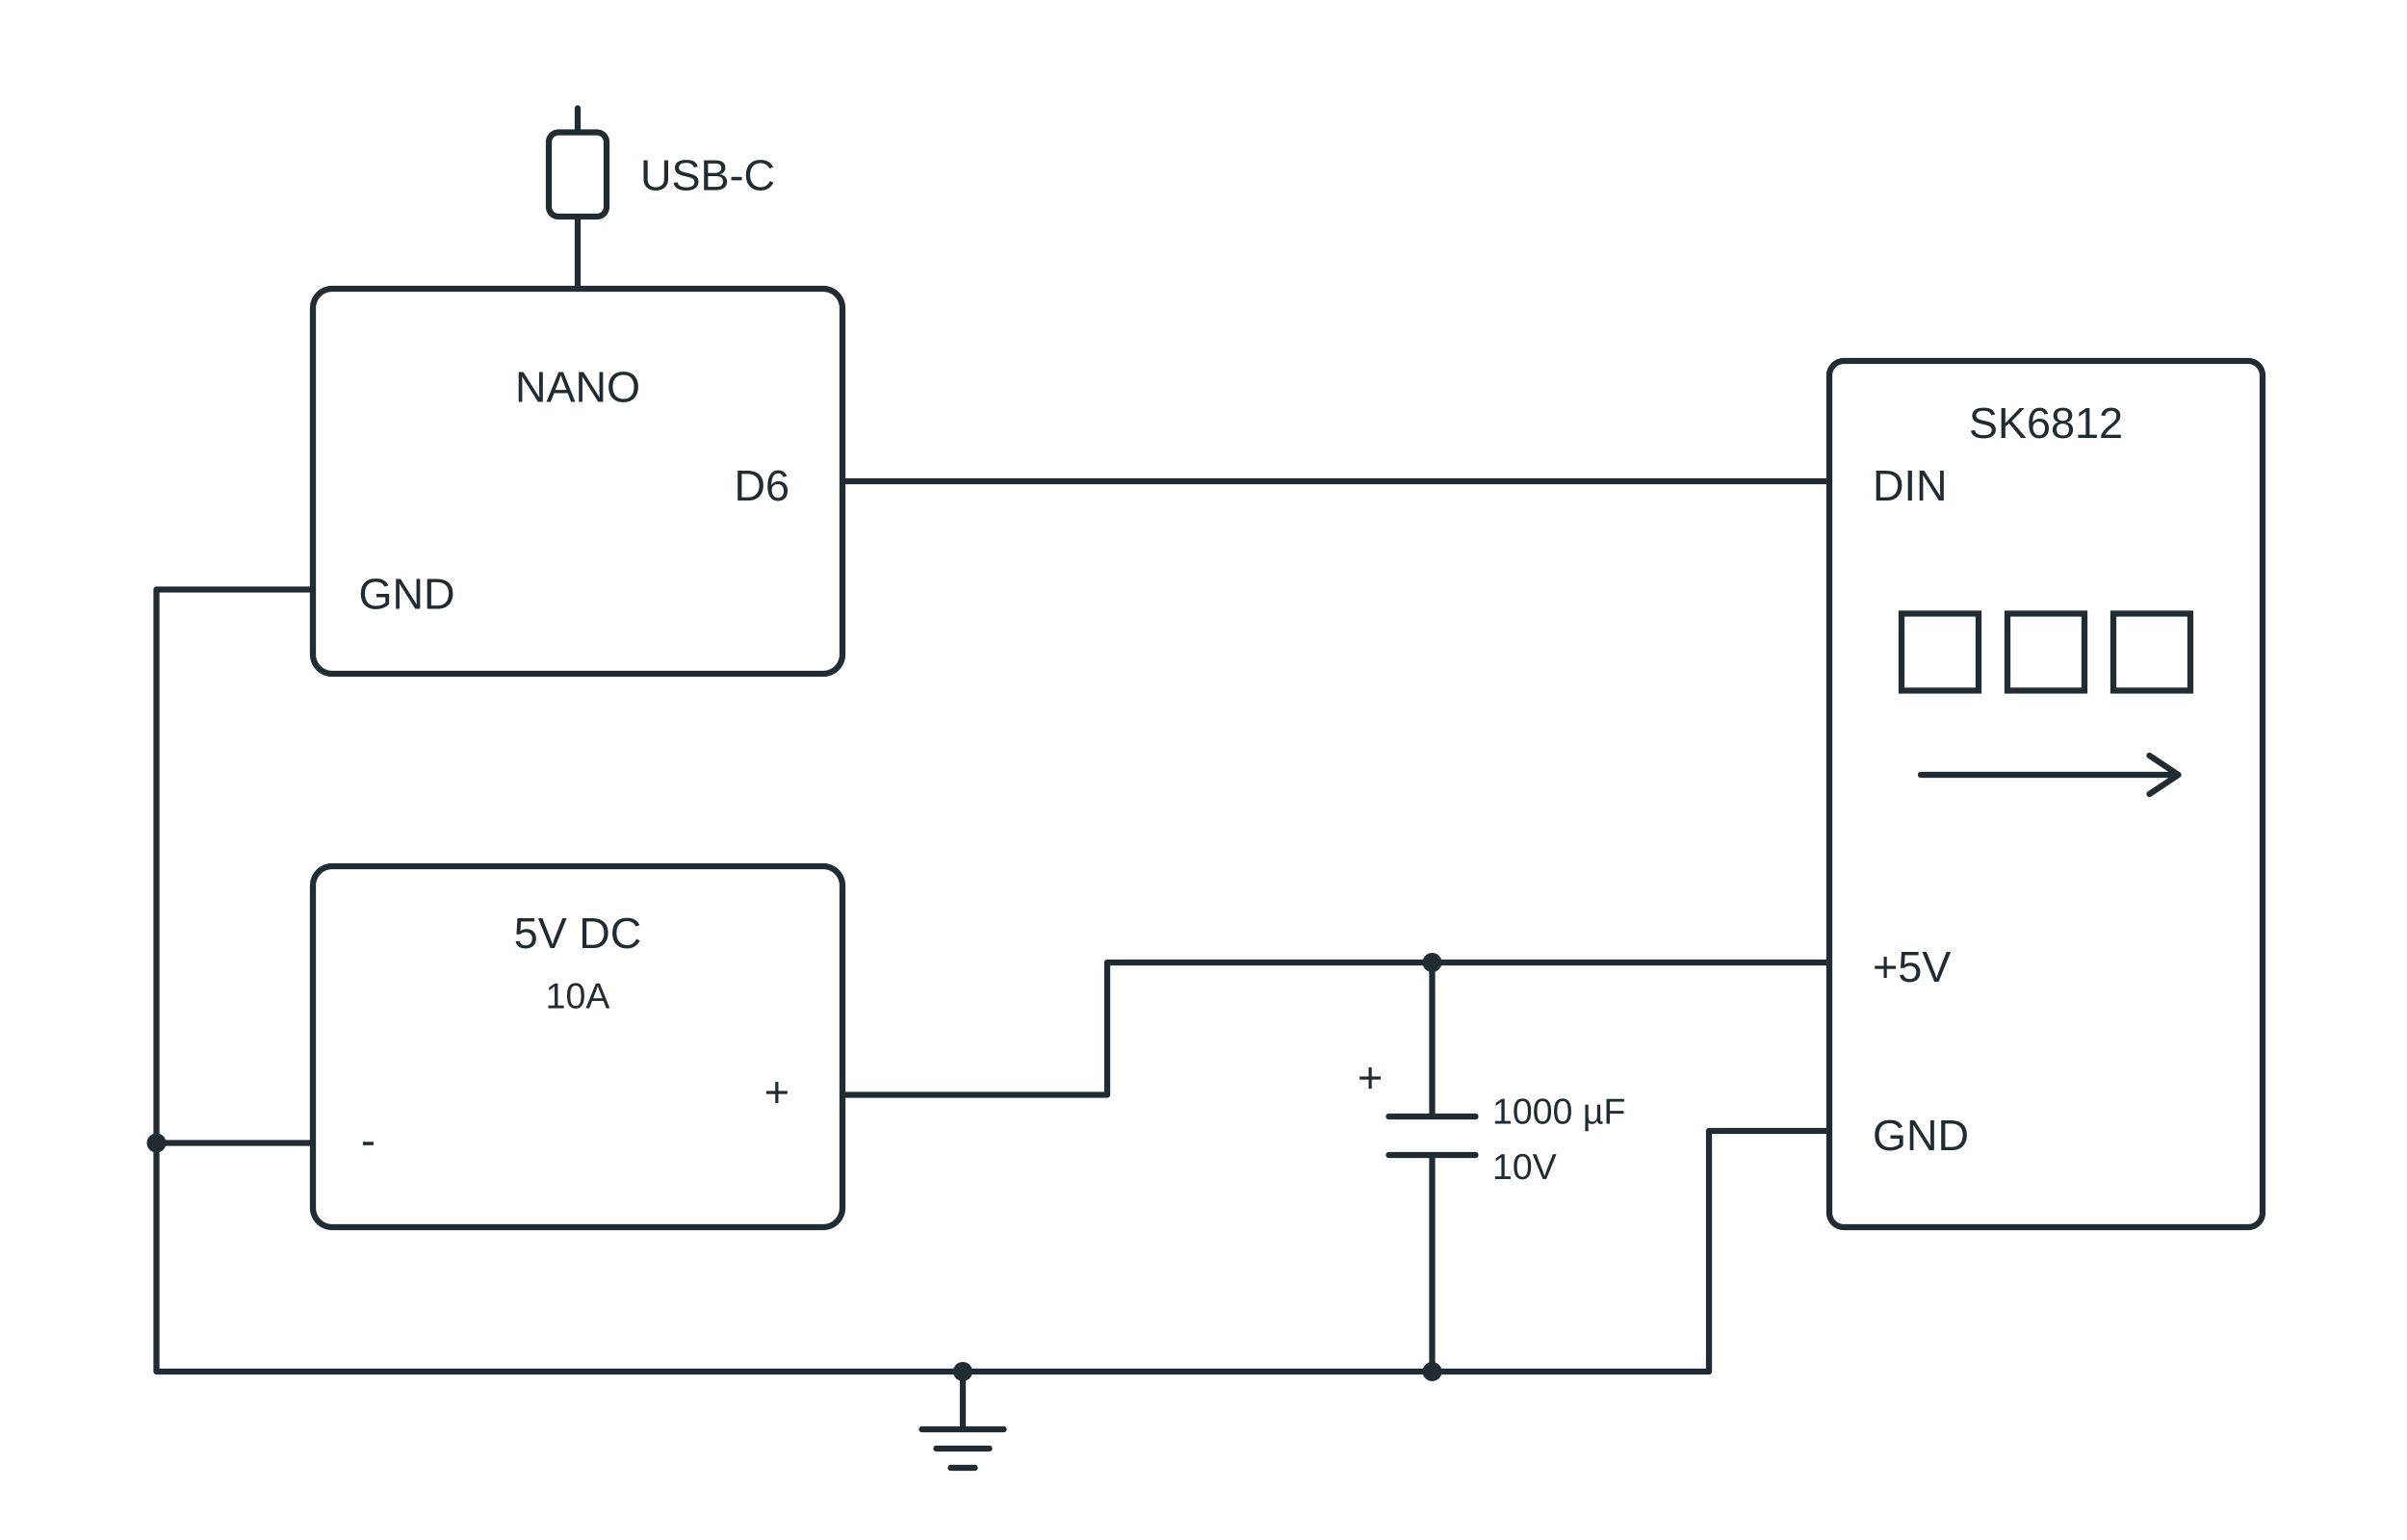
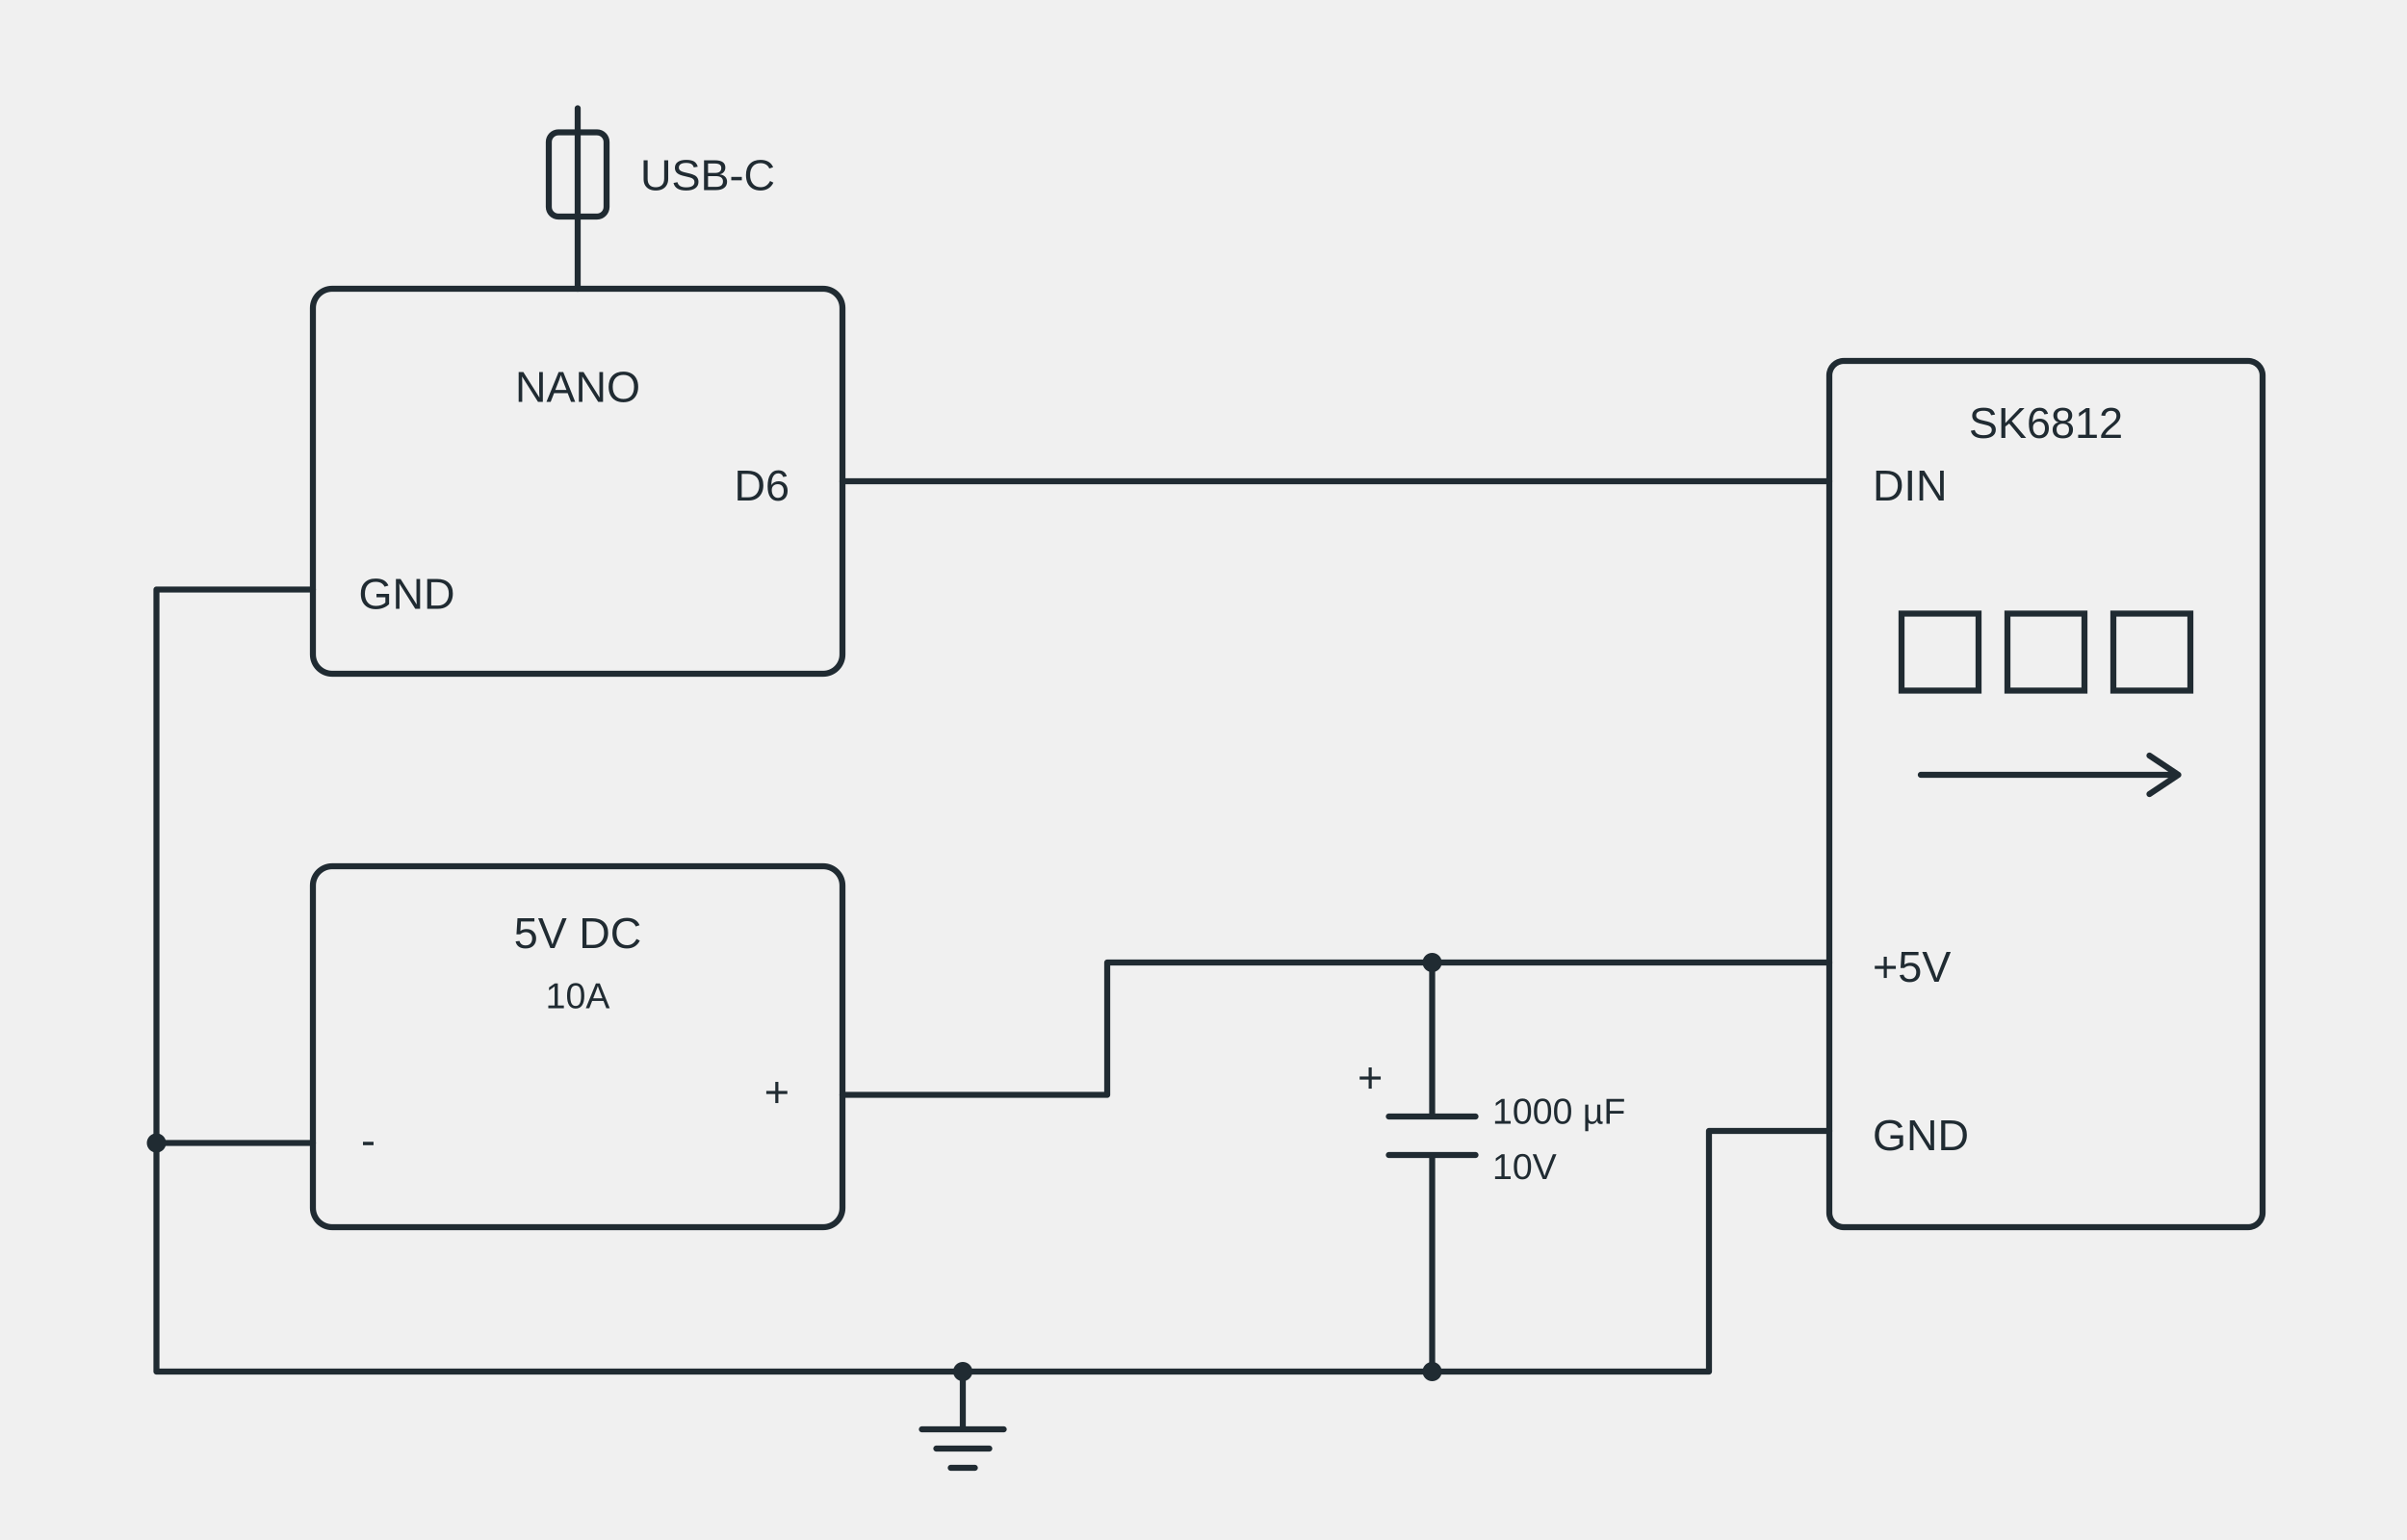
<svg xmlns="http://www.w3.org/2000/svg" width="1000" height="640" viewBox="0 0 1000 640" role="img" aria-labelledby="title desc">
-   <style>text{font:18px Arial,sans-serif;fill:#202b32}.small{font-size:15px}.wire{fill:none;stroke:#202b32;stroke-width:2.5;stroke-linecap:round;stroke-linejoin:round}.box{fill:white;stroke:#202b32;stroke-width:2.5}.dot{fill:#202b32}</style>
-   <rect width="1000" height="640" fill="white" />
+   <style>text{font:18px Arial,sans-serif;fill:#202b32}.small{font-size:15px}.wire{fill:none;stroke:#202b32;stroke-width:2.5;stroke-linecap:round;stroke-linejoin:round}.box{fill:none;stroke:#202b32;stroke-width:2.5}.dot{fill:#202b32}</style>
  <path class="wire" d="M240 45V120" />
  <rect class="box" x="228" y="55" width="24" height="35" rx="4" />
  <text x="266" y="79">USB-C</text>
  <rect class="box" x="130" y="120" width="220" height="160" rx="8" />
  <text x="240" y="167" text-anchor="middle">NANO</text>
  <text x="328" y="208" text-anchor="end">D6</text>
  <text x="149" y="253">GND</text>
  <rect class="box" x="760" y="150" width="180" height="360" rx="6" />
  <text x="850" y="182" text-anchor="middle">SK6812</text>
  <text x="778" y="208">DIN</text>
  <text x="778" y="408">+5V</text>
  <text x="778" y="478">GND</text>
  <g class="box">
    <rect x="790" y="255" width="32" height="32" />
    <rect x="834" y="255" width="32" height="32" />
    <rect x="878" y="255" width="32" height="32" />
  </g>
  <path class="wire" d="M798 322H904M893 314L905 322L893 330" />
  <rect class="box" x="130" y="360" width="220" height="150" rx="8" />
  <text x="240" y="394" text-anchor="middle">5V DC</text>
  <text x="240" y="419" class="small" text-anchor="middle">10A</text>
  <text x="328" y="460" text-anchor="end">+</text>
  <text x="150" y="480">-</text>
  <path class="wire" d="M350 200H760M350 455H460V400H760M130 245H65V570H710V470H760M130 475H65" />
  <circle class="dot" cx="65" cy="475" r="4" />
  <path class="wire" d="M595 400V464M577 464H613M577 480H613M595 480V570" />
  <circle class="dot" cx="595" cy="400" r="4" />
  <circle class="dot" cx="595" cy="570" r="4" />
  <text x="564" y="454">+</text>
  <text x="620" y="467" class="small">1000 µF</text>
  <text x="620" y="490" class="small">10V</text>
  <path class="wire" d="M400 570V594M383 594H417M389 602H411M395 610H405" />
  <circle class="dot" cx="400" cy="570" r="4" />
</svg>
